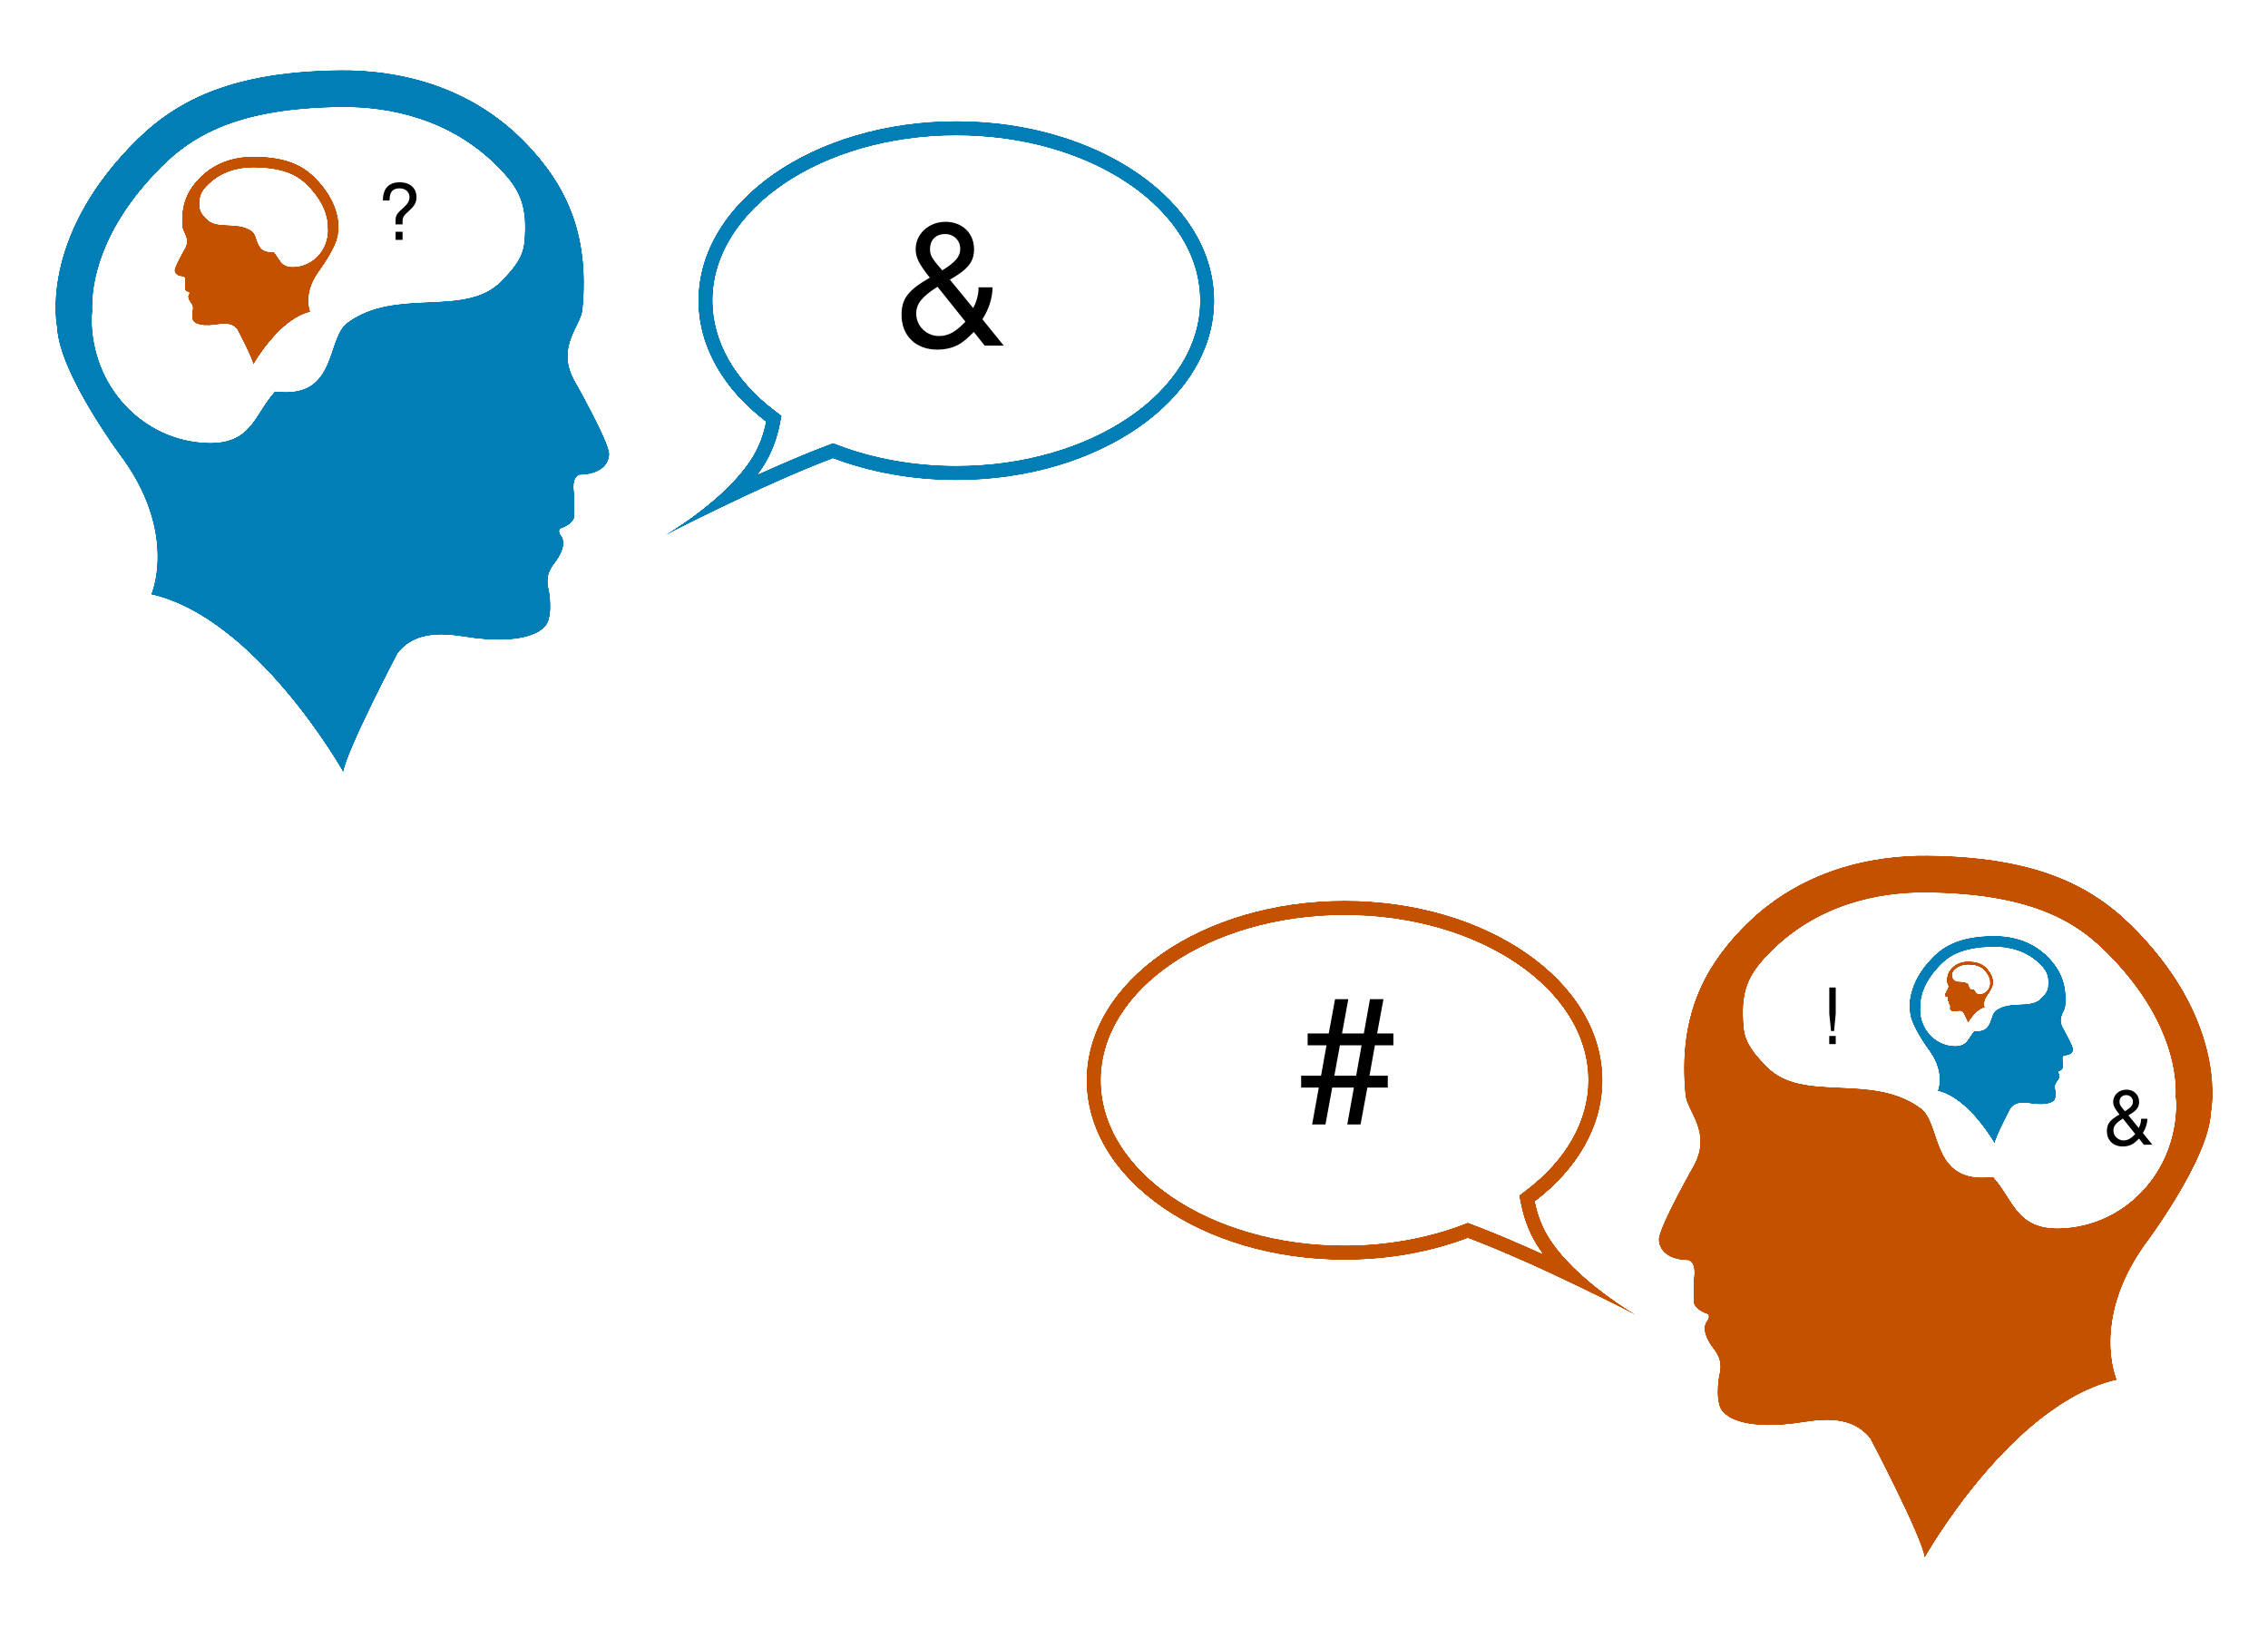
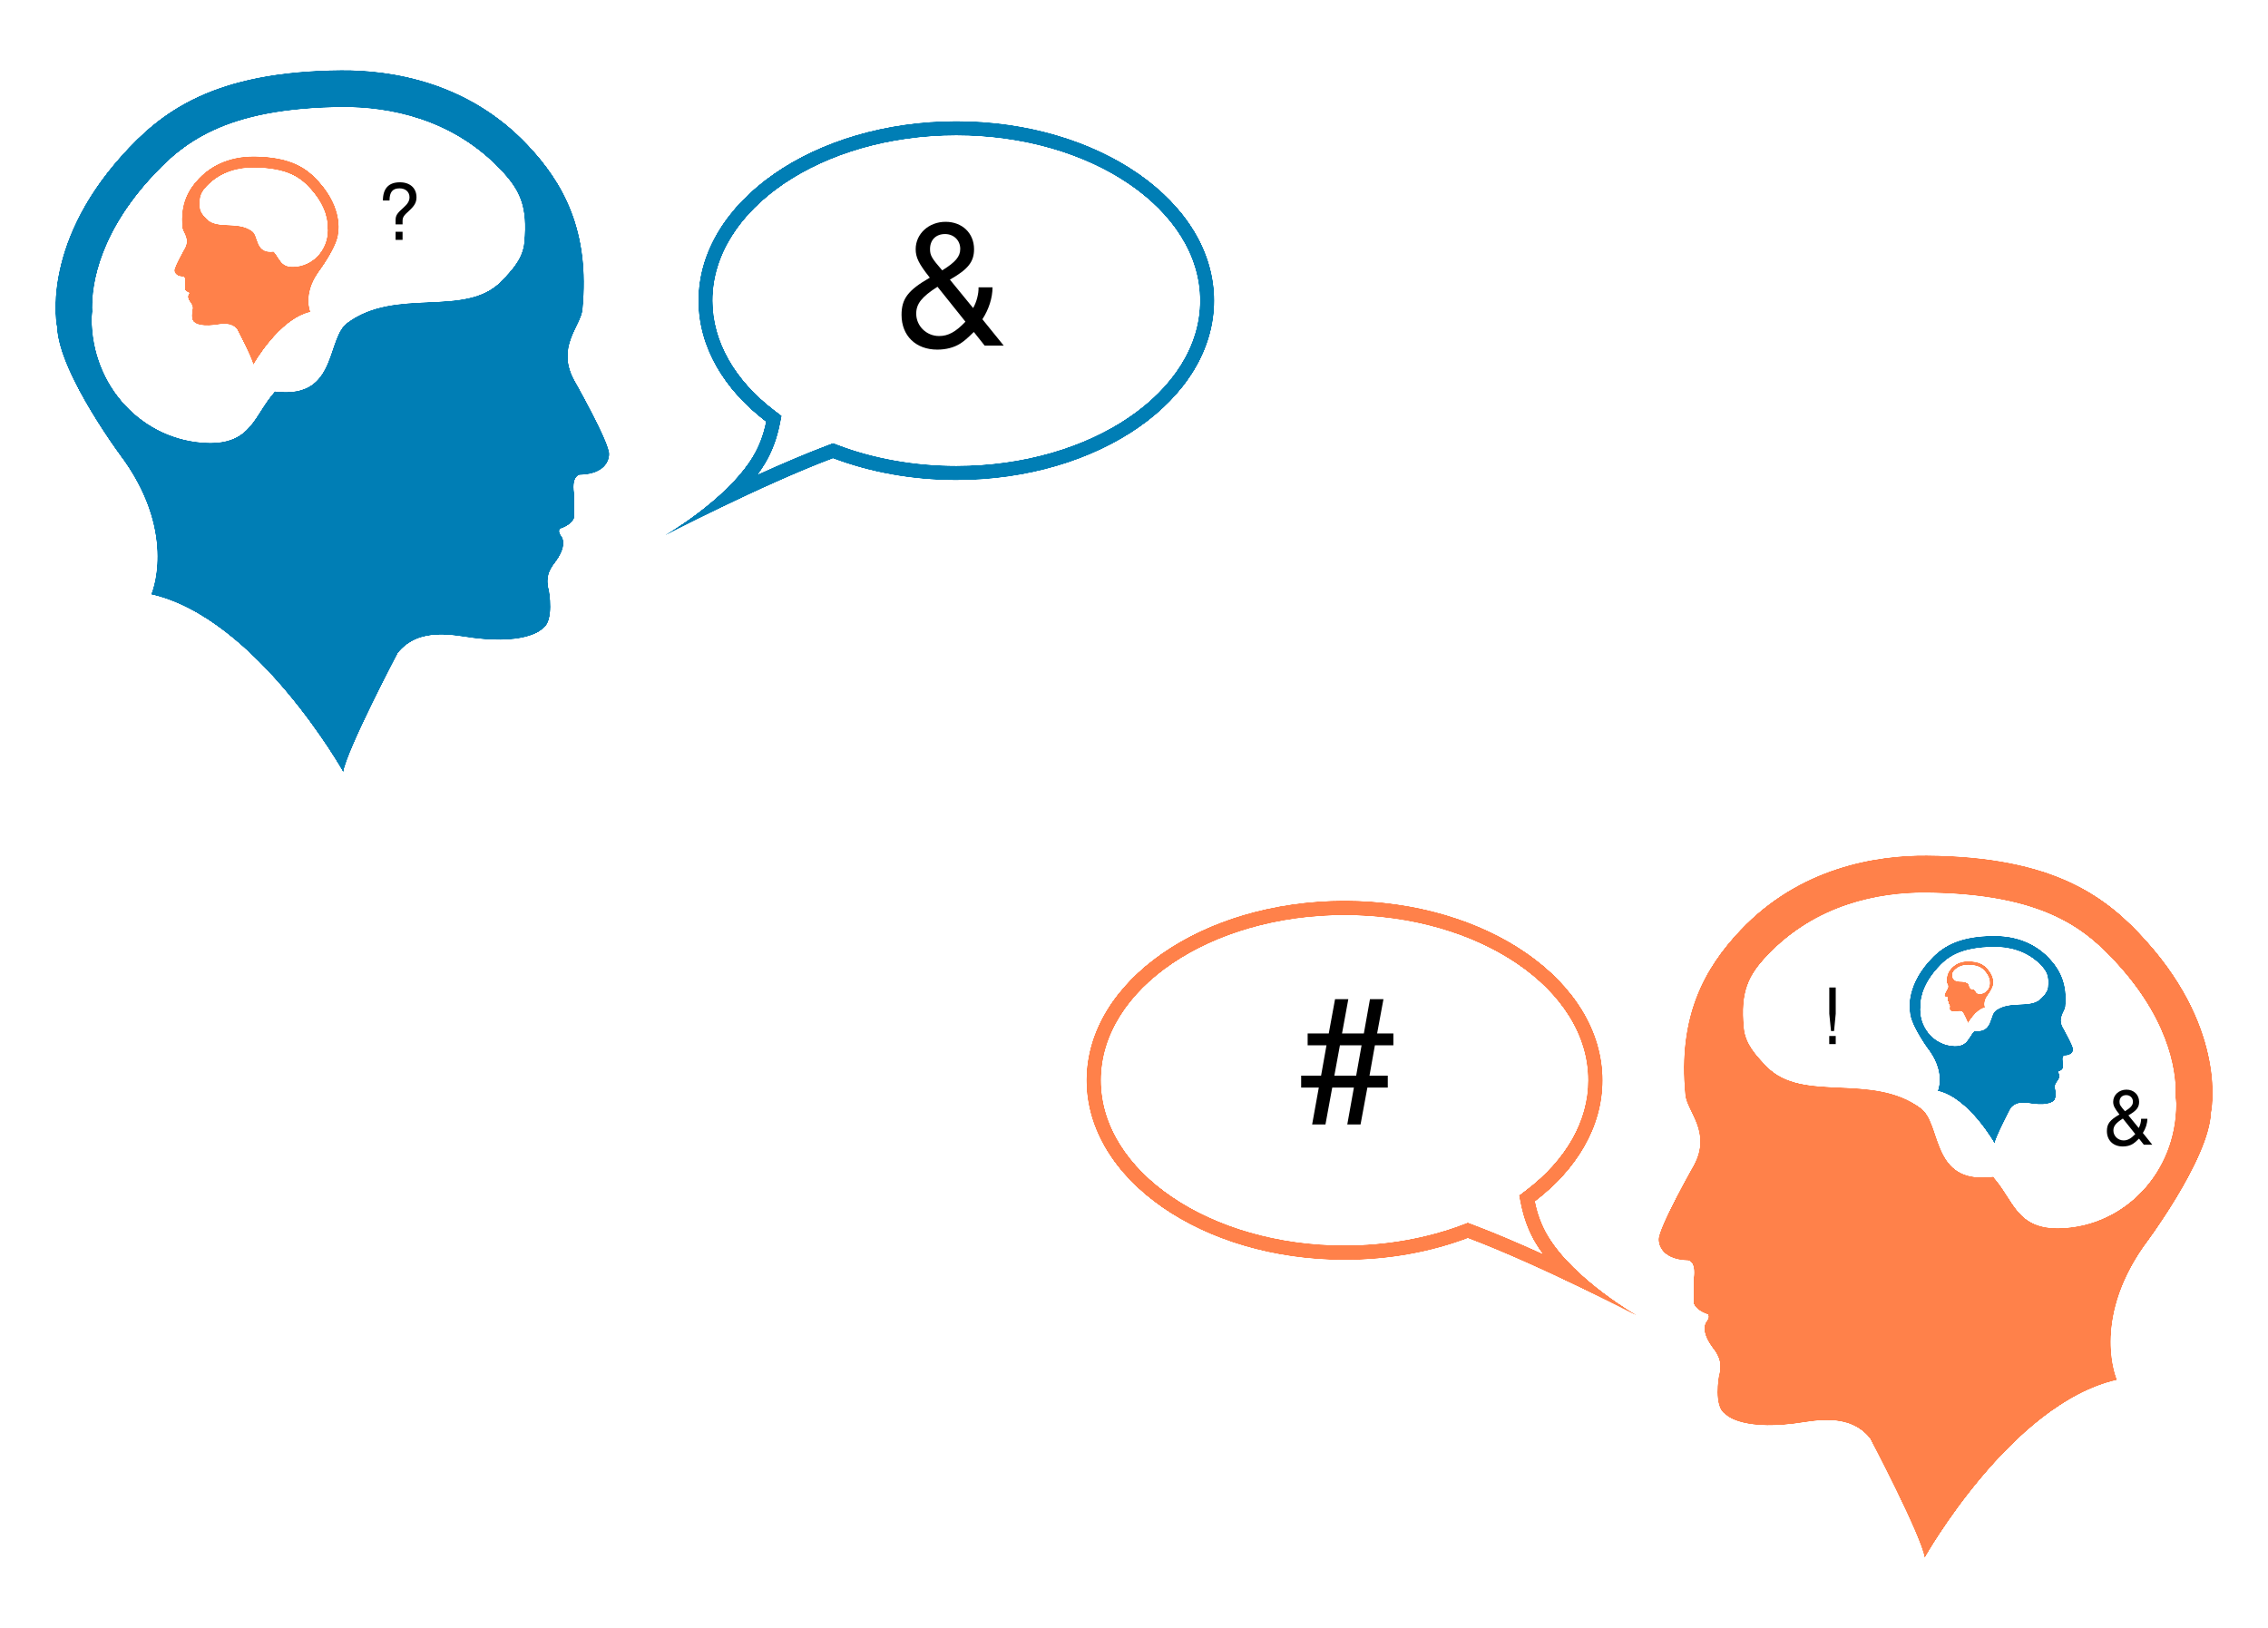
<svg xmlns="http://www.w3.org/2000/svg" width="654.469pt" height="469.861pt" viewBox="0 0 654.469 469.861" version="1.1" id="svg2">
  <defs id="defs4">
    <g id="g6">
      <symbol overflow="visible" id="glyph0-0" style="overflow:visible">
        <path style="stroke:none" d="" id="path9" />
      </symbol>
      <symbol overflow="visible" id="glyph0-1" style="overflow:visible">
        <path style="stroke:none" d="m 10.922,-10.688 c 0,-0.109 -0.094,-0.219 -0.219,-0.219 -0.203,0 -1.156,0.891 -1.641,1.766 -0.438,-1.125 -1.203,-1.781 -2.266,-1.781 -2.812,0 -5.828,3.609 -5.828,7.281 0,2.453 1.438,3.891 3.125,3.891 1.312,0 2.406,-1 2.922,-1.562 L 7.031,-1.281 6.094,2.422 5.875,3.328 C 5.656,4.062 5.281,4.062 4.109,4.094 c -0.266,0 -0.516,0 -0.516,0.469 0,0.172 0.141,0.25 0.328,0.25 0.344,0 0.781,-0.047 1.141,-0.047 l 2.516,0 c 0.375,0 0.797,0.047 1.172,0.047 0.141,0 0.438,0 0.438,-0.469 0,-0.25 -0.188,-0.25 -0.562,-0.25 -1.172,0 -1.234,-0.172 -1.234,-0.375 0,-0.125 0.016,-0.156 0.094,-0.469 z M 7.438,-2.953 C 7.312,-2.531 7.312,-2.484 6.969,-2 c -0.547,0.688 -1.641,1.75 -2.812,1.75 -1.016,0 -1.578,-0.922 -1.578,-2.375 0,-1.359 0.766,-4.141 1.234,-5.188 0.844,-1.734 2.016,-2.625 2.984,-2.625 1.625,0 1.953,2.031 1.953,2.234 0,0.031 -0.078,0.344 -0.094,0.391 z m 0,0" id="path12" />
      </symbol>
      <symbol overflow="visible" id="glyph0-2" style="overflow:visible">
        <path style="stroke:none" d="m 4.828,0.094 c 0,-1.438 -0.469,-2.5 -1.484,-2.5 -0.797,0 -1.188,0.641 -1.188,1.188 C 2.156,-0.672 2.531,0 3.375,0 3.688,0 3.969,-0.094 4.188,-0.328 4.234,-0.375 4.266,-0.375 4.281,-0.375 c 0.062,0 0.062,0.344 0.062,0.469 0,0.828 -0.156,2.438 -1.594,4.047 C 2.484,4.438 2.484,4.484 2.484,4.531 c 0,0.125 0.125,0.25 0.234,0.25 0.203,0 2.109,-1.828 2.109,-4.688 z m 0,0" id="path15" />
      </symbol>
      <symbol overflow="visible" id="glyph0-3" style="overflow:visible">
        <path style="stroke:none" d="M 8.375,-3.141 C 8.281,-2.75 8.234,-2.656 7.906,-2.281 6.891,-0.969 5.844,-0.5 5.078,-0.5 4.266,-0.5 3.5,-1.141 3.5,-2.844 3.5,-4.156 4.234,-6.938 4.781,-8.047 5.5,-9.438 6.609,-10.438 7.656,-10.438 c 1.641,0 1.953,2.031 1.953,2.188 l -0.062,0.344 z m 1.531,-6.156 c -0.312,-0.719 -1.016,-1.625 -2.25,-1.625 -2.703,0 -5.766,3.391 -5.766,7.078 C 1.891,-1.266 3.438,0 5.031,0 6.344,0 7.516,-1.047 7.953,-1.531 L 7.406,0.688 C 7.062,2.062 6.906,2.672 6.016,3.547 5,4.562 4.062,4.562 3.516,4.562 2.781,4.562 2.156,4.516 1.531,4.312 c 0.797,-0.219 1,-0.922 1,-1.188 0,-0.406 -0.297,-0.797 -0.844,-0.797 -0.594,0 -1.234,0.5 -1.234,1.312 C 0.453,4.656 1.469,5.062 3.562,5.062 6.766,5.062 8.422,3 8.75,1.656 L 11.5,-9.438 c 0.078,-0.297 0.078,-0.344 0.078,-0.406 0,-0.344 -0.281,-0.609 -0.656,-0.609 -0.594,0 -0.938,0.484 -1.016,1.156 z m 0,0" id="path18" />
      </symbol>
      <symbol overflow="visible" id="glyph1-0" style="overflow:visible">
        <path style="stroke:none" d="" id="path21" />
      </symbol>
      <symbol overflow="visible" id="glyph1-1" style="overflow:visible">
        <path style="stroke:none" d="M 3.516,-2.297 C 2.781,-1.078 2.094,-0.656 1.094,-0.594 0.875,-0.578 0.703,-0.578 0.703,-0.203 0.703,-0.078 0.812,0 0.953,0 1.328,0 2.25,-0.047 2.625,-0.047 3.219,-0.047 3.891,0 4.469,0 c 0.109,0 0.359,0 0.359,-0.391 0,-0.188 -0.156,-0.203 -0.281,-0.203 -0.484,-0.047 -0.875,-0.219 -0.875,-0.703 0,-0.297 0.125,-0.516 0.391,-0.969 L 5.641,-4.875 l 5.266,0 c 0.016,0.188 0.016,0.344 0.047,0.531 0.062,0.547 0.297,2.688 0.297,3.078 0,0.625 -1.047,0.672 -1.375,0.672 -0.234,0 -0.453,0 -0.453,0.359 C 9.422,0 9.609,0 9.734,0 10.078,0 10.5,-0.047 10.844,-0.047 l 1.172,0 C 13.281,-0.047 14.188,0 14.219,0 c 0.141,0 0.359,0 0.359,-0.391 0,-0.203 -0.188,-0.203 -0.484,-0.203 -1.141,0 -1.156,-0.188 -1.219,-0.812 L 11.609,-14.297 C 11.562,-14.703 11.484,-14.75 11.25,-14.75 c -0.203,0 -0.328,0.047 -0.516,0.359 z m 2.469,-3.172 4.156,-6.953 0.703,6.953 z m 0,0" id="path24" />
      </symbol>
      <symbol overflow="visible" id="glyph1-2" style="overflow:visible">
        <path style="stroke:none" d="m 7.562,-12.703 c 0.188,-0.766 0.266,-0.812 1.078,-0.812 l 2.672,0 c 2.344,0 2.344,1.984 2.344,2.172 0,1.672 -1.672,3.797 -4.406,3.797 l -2.969,0 z M 11.047,-7.375 c 2.25,-0.406 4.297,-1.984 4.297,-3.875 0,-1.625 -1.422,-2.859 -3.75,-2.859 l -6.641,0 c -0.391,0 -0.578,0 -0.578,0.391 0,0.203 0.188,0.203 0.5,0.203 1.266,0 1.266,0.172 1.266,0.406 0,0.031 0,0.156 -0.094,0.469 L 3.266,-1.531 c -0.188,0.719 -0.234,0.938 -1.672,0.938 -0.391,0 -0.609,0 -0.609,0.359 C 0.984,0 1.109,0 1.531,0 l 7.078,0 c 3.172,0 5.609,-2.391 5.609,-4.484 0,-1.688 -1.5,-2.719 -3.172,-2.891 z M 8.125,-0.594 l -2.797,0 c -0.281,0 -0.328,0 -0.453,-0.031 -0.234,-0.016 -0.25,-0.062 -0.25,-0.219 0,-0.141 0.047,-0.266 0.078,-0.453 L 6.156,-7.125 l 3.875,0 c 2.438,0 2.438,2.266 2.438,2.438 0,1.984 -1.797,4.094 -4.344,4.094 z m 0,0" id="path27" />
      </symbol>
      <symbol overflow="visible" id="glyph2-0" style="overflow:visible">
        <path style="stroke:none" d="" id="path30" />
      </symbol>
      <symbol overflow="visible" id="glyph2-1" style="overflow:visible">
        <path style="stroke:none" d="m 9.109,7.266 c 0,-0.031 0,-0.094 -0.094,-0.188 C 7.641,5.688 3.984,1.875 3.984,-7.406 c 0,-9.281 3.609,-13.062 5.062,-14.547 0,-0.031 0.062,-0.094 0.062,-0.188 0,-0.078 -0.094,-0.141 -0.219,-0.141 -0.328,0 -2.844,2.203 -4.312,5.469 -1.484,3.312 -1.906,6.516 -1.906,9.375 0,2.141 0.219,5.766 2,9.609 1.422,3.094 3.859,5.266 4.219,5.266 0.156,0 0.219,-0.062 0.219,-0.172 z m 0,0" id="path33" />
      </symbol>
      <symbol overflow="visible" id="glyph2-2" style="overflow:visible">
        <path style="stroke:none" d="m 7.828,-7.406 c 0,-2.141 -0.219,-5.766 -2,-9.609 -1.422,-3.094 -3.859,-5.266 -4.219,-5.266 -0.094,0 -0.219,0.031 -0.219,0.172 0,0.062 0.031,0.094 0.062,0.156 1.438,1.484 5.062,5.266 5.062,14.516 0,9.281 -3.594,13.062 -5.062,14.547 -0.031,0.062 -0.062,0.094 -0.062,0.156 0,0.141 0.125,0.172 0.219,0.172 0.328,0 2.859,-2.203 4.312,-5.469 1.484,-3.312 1.906,-6.516 1.906,-9.375 z m 0,0" id="path36" />
      </symbol>
      <symbol overflow="visible" id="glyph2-3" style="overflow:visible">
        <path style="stroke:none" d="m 19.125,-9.547 c 0.453,0 0.891,0 0.891,-0.516 0,-0.531 -0.5,-0.531 -1,-0.531 l -16.641,0 c -0.5,0 -1,0 -1,0.531 0,0.516 0.438,0.516 0.891,0.516 z M 19.016,-4.25 c 0.5,0 1,0 1,-0.547 0,-0.5 -0.438,-0.5 -0.891,-0.5 l -16.859,0 c -0.453,0 -0.891,0 -0.891,0.5 0,0.547 0.5,0.547 1,0.547 z m 0,0" id="path39" />
      </symbol>
      <symbol overflow="visible" id="glyph3-0" style="overflow:visible">
        <path style="stroke:none" d="" id="path42" />
      </symbol>
      <symbol overflow="visible" id="glyph3-1" style="overflow:visible">
        <path style="stroke:none" d="m 10.5,-13.156 0,1.281 c 1.844,0 2.047,0 2.047,1.172 l 0,5.828 c 0,2.25 -1.328,4.078 -3.656,4.078 -2.234,0 -2.344,-0.75 -2.344,-2.391 l 0,-10.203 -5.297,0.234 0,1.281 c 1.844,0 2.047,0 2.047,1.172 l 0,7.047 c 0,2.969 2,3.828 5.188,3.828 0.703,0 2.906,0 4.188,-2.406 l 0.031,0 0,2.406 L 17.844,0 l 0,-1.281 c -1.844,0 -2.047,0 -2.047,-1.156 l 0,-10.953 z m 0,0" id="path45" />
      </symbol>
      <symbol overflow="visible" id="glyph3-2" style="overflow:visible">
        <path style="stroke:none" d="m 14.719,-11.281 c 0.188,-0.406 0.312,-0.656 2.203,-0.656 l 0,-1.266 c -1,0.047 -1.125,0.047 -2.344,0.047 -0.797,0 -0.859,0 -2.562,-0.047 l 0,1.266 c 0.031,0 1.438,0 1.438,0.391 0,0.094 -0.094,0.266 -0.125,0.359 l -3.484,7.5 -3.797,-8.25 1.625,0 0,-1.266 c -0.703,0.047 -2.734,0.047 -3.562,0.047 -0.859,0 -2.625,0 -3.391,-0.047 l 0,1.266 1.906,0 L 8.125,0 C 7.969,0.359 7.562,1.219 7.406,1.578 6.781,2.922 5.828,4.969 3.75,4.969 c -0.125,0 -0.484,0 -0.812,-0.172 C 3,4.766 3.891,4.406 3.891,3.266 c 0,-0.969 -0.703,-1.594 -1.594,-1.594 -0.922,0 -1.641,0.625 -1.641,1.625 0,1.406 1.312,2.656 3.094,2.656 2.438,0 4.047,-2.203 4.641,-3.516 z m 0,0" id="path48" />
      </symbol>
      <symbol overflow="visible" id="glyph4-0" style="overflow:visible">
        <path style="stroke:none" d="" id="path51" />
      </symbol>
      <symbol overflow="visible" id="glyph4-1" style="overflow:visible">
        <path style="stroke:none" d="m 3.938,-17.688 c 0,-0.453 0,-0.891 -0.5,-0.891 -0.484,0 -0.484,0.438 -0.484,0.891 l 0,22.984 c 0,0.453 0,0.891 0.484,0.891 0.5,0 0.5,-0.438 0.5,-0.891 z m 0,0" id="path54" />
      </symbol>
    </g>
    <clipPath id="clip1">
      <path d="m 264,326 8,0 0,30.105 -8,0 z m 0,0" id="path57" />
    </clipPath>
    <clipPath id="clip2">
      <path d="m 309,326 7,0 0,30.105 -7,0 z m 0,0" id="path60" />
    </clipPath>
    <filter style="color-interpolation-filters:sRGB" id="filter4267">
      <feColorMatrix type="hueRotate" values="180" result="color1" id="feColorMatrix4269" />
      <feColorMatrix values="-1 0 0 0 1 0 -1 0 0 1 0 0 -1 0 1 -0.21 -0.72 -0.07 2 0 " result="color2" id="feColorMatrix4271" />
    </filter>
    <filter style="color-interpolation-filters:sRGB" id="filter4273">
      <feColorMatrix type="hueRotate" values="180" result="color1" id="feColorMatrix4275" />
      <feColorMatrix values="-1 0 0 0 1 0 -1 0 0 1 0 0 -1 0 1 -0.21 -0.72 -0.07 2 0 " result="color2" id="feColorMatrix4277" />
    </filter>
    <filter style="color-interpolation-filters:sRGB" id="filter4279">
      <feColorMatrix type="hueRotate" values="180" result="color1" id="feColorMatrix4281" />
      <feColorMatrix values="-1 0 0 0 1 0 -1 0 0 1 0 0 -1 0 1 -0.21 -0.72 -0.07 2 0 " result="color2" id="feColorMatrix4283" />
    </filter>
    <filter style="color-interpolation-filters:sRGB" id="filter4285">
      <feColorMatrix type="hueRotate" values="180" result="color1" id="feColorMatrix4287" />
      <feColorMatrix values="-1 0 0 0 1 0 -1 0 0 1 0 0 -1 0 1 -0.21 -0.72 -0.07 2 0 " result="color2" id="feColorMatrix4289" />
    </filter>
    <filter style="color-interpolation-filters:sRGB" id="filter4291">
      <feColorMatrix type="hueRotate" values="180" result="color1" id="feColorMatrix4293" />
      <feColorMatrix values="-1 0 0 0 1 0 -1 0 0 1 0 0 -1 0 1 -0.21 -0.72 -0.07 2 0 " result="color2" id="feColorMatrix4295" />
    </filter>
    <filter style="color-interpolation-filters:sRGB" id="filter4297">
      <feColorMatrix type="hueRotate" values="180" result="color1" id="feColorMatrix4299" />
      <feColorMatrix values="-1 0 0 0 1 0 -1 0 0 1 0 0 -1 0 1 -0.21 -0.72 -0.07 2 0 " result="color2" id="feColorMatrix4301" />
    </filter>
    <filter style="color-interpolation-filters:sRGB" id="filter4303">
      <feColorMatrix type="hueRotate" values="180" result="color1" id="feColorMatrix4305" />
      <feColorMatrix values="-1 0 0 0 1 0 -1 0 0 1 0 0 -1 0 1 -0.21 -0.72 -0.07 2 0 " result="color2" id="feColorMatrix4307" />
    </filter>
    <filter style="color-interpolation-filters:sRGB" id="filter4309">
      <feColorMatrix type="hueRotate" values="180" result="color1" id="feColorMatrix4311" />
      <feColorMatrix values="-1 0 0 0 1 0 -1 0 0 1 0 0 -1 0 1 -0.21 -0.72 -0.07 2 0 " result="color2" id="feColorMatrix4313" />
    </filter>
    <filter style="color-interpolation-filters:sRGB" id="filter4315">
      <feColorMatrix type="hueRotate" values="180" result="color1" id="feColorMatrix4317" />
      <feColorMatrix values="-1 0 0 0 1 0 -1 0 0 1 0 0 -1 0 1 -0.21 -0.72 -0.07 2 0 " result="color2" id="feColorMatrix4319" />
    </filter>
    <filter style="color-interpolation-filters:sRGB" id="filter4321">
      <feColorMatrix type="hueRotate" values="180" result="color1" id="feColorMatrix4323" />
      <feColorMatrix values="-1 0 0 0 1 0 -1 0 0 1 0 0 -1 0 1 -0.21 -0.72 -0.07 2 0 " result="color2" id="feColorMatrix4325" />
    </filter>
    <filter style="color-interpolation-filters:sRGB" id="filter4315-4">
      <feColorMatrix type="hueRotate" values="180" result="color1" id="feColorMatrix4317-9" />
      <feColorMatrix values="-1 0 0 0 1 0 -1 0 0 1 0 0 -1 0 1 -0.21 -0.72 -0.07 2 0 " result="color2" id="feColorMatrix4319-0" />
    </filter>
    <filter style="color-interpolation-filters:sRGB" id="filter4315-7">
      <feColorMatrix type="hueRotate" values="180" result="color1" id="feColorMatrix4317-95" />
      <feColorMatrix values="-1 0 0 0 1 0 -1 0 0 1 0 0 -1 0 1 -0.21 -0.72 -0.07 2 0 " result="color2" id="feColorMatrix4319-8" />
    </filter>
    <filter style="color-interpolation-filters:sRGB" id="filter4309-6">
      <feColorMatrix type="hueRotate" values="180" result="color1" id="feColorMatrix4311-3" />
      <feColorMatrix values="-1 0 0 0 1 0 -1 0 0 1 0 0 -1 0 1 -0.21 -0.72 -0.07 2 0 " result="color2" id="feColorMatrix4313-5" />
    </filter>
    <filter style="color-interpolation-filters:sRGB" id="filter4315-7-8">
      <feColorMatrix type="hueRotate" values="180" result="color1" id="feColorMatrix4317-95-8" />
      <feColorMatrix values="-1 0 0 0 1 0 -1 0 0 1 0 0 -1 0 1 -0.21 -0.72 -0.07 2 0 " result="color2" id="feColorMatrix4319-8-7" />
    </filter>
  </defs>
  <g transform="matrix(1.859646,0,0,1.859646,191.0228,34.96581)" id="g3" style="fill:#0fc8ff;fill-opacity:1;filter:url(#filter4303)">
    <path d="m 45.673,0 c 22.108,0 40.03,12.475 40.03,27.862 0,15.387 -17.922,27.862 -40.03,27.862 -6.931,0 -13.449,-1.227 -19.134,-3.384 C 15.319,56.564 0,64.542 0,64.542 c 0,0 9.989,-5.655 14.107,-12.521 1.052,-1.755 1.668,-3.595 2.021,-5.362 C 9.618,41.704 5.643,35.106 5.643,27.862 5.643,12.475 23.565,0 45.673,0 m 0,2.22 c -20.849,0 -37.811,11.503 -37.811,25.643 0,6.266 3.413,12.314 9.61,17.03 l 1.104,0.841 -0.271,1.36 c -0.445,2.23 -1.217,4.272 -2.294,6.069 -0.341,0.567 -0.717,1.127 -1.12,1.674 3.625,-1.646 7.421,-3.276 10.866,-4.573 l 0.785,-0.296 0.785,0.298 c 5.584,2.119 11.928,3.239 18.346,3.239 20.849,0 37.811,-11.503 37.811,-25.643 C 83.484,13.722 66.522,2.22 45.673,2.22 l 0,0 z" id="path5" style="fill:#0fc8ff;fill-opacity:1" />
  </g>
  <g transform="matrix(-1.12,0,0,1.12,197.2152,20.26307)" id="anne" style="fill:#0fc8ff;fill-opacity:1;filter:url(#filter4309)">
    <g id="g5" style="fill:#0fc8ff;fill-opacity:1">
      <path d="M 144.797,22.048 C 134.671,10.744 121.269,0.246 88.175,0.002 75.245,-0.099 55.509,2.955 40.153,19.198 30.861,29.014 24.001,41.396 25.968,61.655 c 0.423,4.396 6.695,9.478 2.281,17.973 0,0 -9.466,16.66 -9.14,19.437 0,0 -0.17,5.072 7.675,5.23 0,0 1.958,0.249 1.397,4.573 l -0.088,6.296 c 0,0 0.243,1.888 3.678,3.021 0,0 0.648,0.645 -0.323,1.887 0,0 -1.815,2.016 1.297,6.369 1.154,1.596 3.017,3.6 1.875,7.673 0,0 -1.464,7.929 1.635,9.804 0,0 3.529,4.189 17.726,2.441 4.957,-0.608 14.136,-3.008 19.604,3.849 0,0 13.064,24.825 14.054,30.708 0,0 22.311,-39.689 49.505,-45.821 0,0 -6.619,-14.949 6.868,-34.312 0,0 16.897,-22.295 17.403,-34.556 0.006,-0.008 4.469,-20.653 -16.618,-44.179 z m -22.085,73.99 c -11.49,0.383 -12.068,-7.283 -17.458,-13.25 -0.791,0.055 -1.553,0.131 -2.362,0.155 C 89.405,83.33 91.886,69.007 86.631,65.104 74.029,55.739 56.264,63.874 46.99,54.402 43.997,51.348 41.437,48.441 41.044,44.489 40.094,34.911 42.314,30.758 47.06,25.74 59.745,12.333 76.079,9.517 87.566,9.517 c 30.908,0.225 41.687,9.454 50.145,18.879 13.926,15.552 14.79,28.951 14.577,33.783 0.024,0.587 0.146,1.142 0.146,1.742 0.006,17.725 -13.311,31.556 -29.722,32.117 z" id="path7" style="fill:#0fc8ff;fill-opacity:1" />
    </g>
  </g>
-   <g transform="matrix(1.12,0,0,1.12,457.2533,246.9729)" id="bob" style="fill:#ff8d21;fill-opacity:1;filter:url(#filter4315)">
-     <g id="g5-1" style="fill:#ff8d21;fill-opacity:1">
-       <path d="M 144.797,22.048 C 134.671,10.744 121.269,0.246 88.175,0.002 75.245,-0.099 55.509,2.955 40.153,19.198 30.861,29.014 24.001,41.396 25.968,61.655 c 0.423,4.396 6.695,9.478 2.281,17.973 0,0 -9.466,16.66 -9.14,19.437 0,0 -0.17,5.072 7.675,5.23 0,0 1.958,0.249 1.397,4.573 l -0.088,6.296 c 0,0 0.243,1.888 3.678,3.021 0,0 0.648,0.645 -0.323,1.887 0,0 -1.815,2.016 1.297,6.369 1.154,1.596 3.017,3.6 1.875,7.673 0,0 -1.464,7.929 1.635,9.804 0,0 3.529,4.189 17.726,2.441 4.957,-0.608 14.136,-3.008 19.604,3.849 0,0 13.064,24.825 14.054,30.708 0,0 22.311,-39.689 49.505,-45.821 0,0 -6.619,-14.949 6.868,-34.312 0,0 16.897,-22.295 17.403,-34.556 0.006,-0.008 4.469,-20.653 -16.618,-44.179 z m -22.085,73.99 c -11.49,0.383 -12.068,-7.283 -17.458,-13.25 -0.791,0.055 -1.553,0.131 -2.362,0.155 C 89.405,83.33 91.886,69.007 86.631,65.104 74.029,55.739 56.264,63.874 46.99,54.402 43.997,51.348 41.437,48.441 41.044,44.489 40.094,34.911 42.314,30.758 47.06,25.74 59.745,12.333 76.079,9.517 87.566,9.517 c 30.908,0.225 41.687,9.454 50.145,18.879 13.926,15.552 14.79,28.951 14.577,33.783 0.024,0.587 0.146,1.142 0.146,1.742 0.006,17.725 -13.311,31.556 -29.722,32.117 z" id="path7-9" style="fill:#ff8d21;fill-opacity:1" />
+   <g transform="matrix(1.12,0,0,1.12,457.2533,246.9729)" id="bob" style="fill:#f03700;fill-opacity:1;filter:url(#filter4315)">
+     <g id="g5-1" style="fill:#f03700;fill-opacity:1">
+       <path d="M 144.797,22.048 C 134.671,10.744 121.269,0.246 88.175,0.002 75.245,-0.099 55.509,2.955 40.153,19.198 30.861,29.014 24.001,41.396 25.968,61.655 c 0.423,4.396 6.695,9.478 2.281,17.973 0,0 -9.466,16.66 -9.14,19.437 0,0 -0.17,5.072 7.675,5.23 0,0 1.958,0.249 1.397,4.573 l -0.088,6.296 c 0,0 0.243,1.888 3.678,3.021 0,0 0.648,0.645 -0.323,1.887 0,0 -1.815,2.016 1.297,6.369 1.154,1.596 3.017,3.6 1.875,7.673 0,0 -1.464,7.929 1.635,9.804 0,0 3.529,4.189 17.726,2.441 4.957,-0.608 14.136,-3.008 19.604,3.849 0,0 13.064,24.825 14.054,30.708 0,0 22.311,-39.689 49.505,-45.821 0,0 -6.619,-14.949 6.868,-34.312 0,0 16.897,-22.295 17.403,-34.556 0.006,-0.008 4.469,-20.653 -16.618,-44.179 z m -22.085,73.99 c -11.49,0.383 -12.068,-7.283 -17.458,-13.25 -0.791,0.055 -1.553,0.131 -2.362,0.155 C 89.405,83.33 91.886,69.007 86.631,65.104 74.029,55.739 56.264,63.874 46.99,54.402 43.997,51.348 41.437,48.441 41.044,44.489 40.094,34.911 42.314,30.758 47.06,25.74 59.745,12.333 76.079,9.517 87.566,9.517 c 30.908,0.225 41.687,9.454 50.145,18.879 13.926,15.552 14.79,28.951 14.577,33.783 0.024,0.587 0.146,1.142 0.146,1.742 0.006,17.725 -13.311,31.556 -29.722,32.117 z" id="path7-9" style="fill:#f03700;fill-opacity:1" />
    </g>
  </g>
-   <g transform="matrix(-1.859646,0,0,1.859646,472.9243,260.0095)" id="bob_speech" style="fill:#ff8d21;fill-opacity:1;filter:url(#filter4321)">
-     <path d="m 45.673,0 c 22.108,0 40.03,12.475 40.03,27.862 0,15.387 -17.922,27.862 -40.03,27.862 -6.931,0 -13.449,-1.227 -19.134,-3.384 C 15.319,56.564 0,64.542 0,64.542 c 0,0 9.989,-5.655 14.107,-12.521 1.052,-1.755 1.668,-3.595 2.021,-5.362 C 9.618,41.704 5.643,35.106 5.643,27.862 5.643,12.475 23.565,0 45.673,0 m 0,2.22 c -20.849,0 -37.811,11.503 -37.811,25.643 0,6.266 3.413,12.314 9.61,17.03 l 1.104,0.841 -0.271,1.36 c -0.445,2.23 -1.217,4.272 -2.294,6.069 -0.341,0.567 -0.717,1.127 -1.12,1.674 3.625,-1.646 7.421,-3.276 10.866,-4.573 l 0.785,-0.296 0.785,0.298 c 5.584,2.119 11.928,3.239 18.346,3.239 20.849,0 37.811,-11.503 37.811,-25.643 C 83.484,13.722 66.522,2.22 45.673,2.22 l 0,0 z" id="path5-5" style="fill:#ff8d21;fill-opacity:1" />
+   <g transform="matrix(-1.859646,0,0,1.859646,472.9243,260.0095)" id="bob_speech" style="fill:#f03700;fill-opacity:1;filter:url(#filter4321)">
+     <path d="m 45.673,0 c 22.108,0 40.03,12.475 40.03,27.862 0,15.387 -17.922,27.862 -40.03,27.862 -6.931,0 -13.449,-1.227 -19.134,-3.384 C 15.319,56.564 0,64.542 0,64.542 c 0,0 9.989,-5.655 14.107,-12.521 1.052,-1.755 1.668,-3.595 2.021,-5.362 C 9.618,41.704 5.643,35.106 5.643,27.862 5.643,12.475 23.565,0 45.673,0 m 0,2.22 c -20.849,0 -37.811,11.503 -37.811,25.643 0,6.266 3.413,12.314 9.61,17.03 l 1.104,0.841 -0.271,1.36 c -0.445,2.23 -1.217,4.272 -2.294,6.069 -0.341,0.567 -0.717,1.127 -1.12,1.674 3.625,-1.646 7.421,-3.276 10.866,-4.573 l 0.785,-0.296 0.785,0.298 c 5.584,2.119 11.928,3.239 18.346,3.239 20.849,0 37.811,-11.503 37.811,-25.643 C 83.484,13.722 66.522,2.22 45.673,2.22 l 0,0 z" id="path5-5" style="fill:#f03700;fill-opacity:1" />
  </g>
-   <g transform="matrix(0.3318299,0,0,0.3318299,44.03103,45.19227)" id="bob-5" style="fill:#ff8d21;fill-opacity:1;filter:url(#filter4315-7)">
-     <g id="g5-1-2" style="fill:#ff8d21;fill-opacity:1">
-       <path d="M 144.797,22.048 C 134.671,10.744 121.269,0.246 88.175,0.002 75.245,-0.099 55.509,2.955 40.153,19.198 30.861,29.014 24.001,41.396 25.968,61.655 c 0.423,4.396 6.695,9.478 2.281,17.973 0,0 -9.466,16.66 -9.14,19.437 0,0 -0.17,5.072 7.675,5.23 0,0 1.958,0.249 1.397,4.573 l -0.088,6.296 c 0,0 0.243,1.888 3.678,3.021 0,0 0.648,0.645 -0.323,1.887 0,0 -1.815,2.016 1.297,6.369 1.154,1.596 3.017,3.6 1.875,7.673 0,0 -1.464,7.929 1.635,9.804 0,0 3.529,4.189 17.726,2.441 4.957,-0.608 14.136,-3.008 19.604,3.849 0,0 13.064,24.825 14.054,30.708 0,0 22.311,-39.689 49.505,-45.821 0,0 -6.619,-14.949 6.868,-34.312 0,0 16.897,-22.295 17.403,-34.556 0.006,-0.008 4.469,-20.653 -16.618,-44.179 z m -22.085,73.99 c -11.49,0.383 -12.068,-7.283 -17.458,-13.25 -0.791,0.055 -1.553,0.131 -2.362,0.155 C 89.405,83.33 91.886,69.007 86.631,65.104 74.029,55.739 56.264,63.874 46.99,54.402 43.997,51.348 41.437,48.441 41.044,44.489 40.094,34.911 42.314,30.758 47.06,25.74 59.745,12.333 76.079,9.517 87.566,9.517 c 30.908,0.225 41.687,9.454 50.145,18.879 13.926,15.552 14.79,28.951 14.577,33.783 0.024,0.587 0.146,1.142 0.146,1.742 0.006,17.725 -13.311,31.556 -29.722,32.117 z" id="path7-9-5" style="fill:#ff8d21;fill-opacity:1" />
+   <g transform="matrix(0.3318299,0,0,0.3318299,44.03103,45.19227)" id="bob-5" style="fill:#f03700;fill-opacity:1;filter:url(#filter4315-7)">
+     <g id="g5-1-2" style="fill:#f03700;fill-opacity:1">
+       <path d="M 144.797,22.048 C 134.671,10.744 121.269,0.246 88.175,0.002 75.245,-0.099 55.509,2.955 40.153,19.198 30.861,29.014 24.001,41.396 25.968,61.655 c 0.423,4.396 6.695,9.478 2.281,17.973 0,0 -9.466,16.66 -9.14,19.437 0,0 -0.17,5.072 7.675,5.23 0,0 1.958,0.249 1.397,4.573 l -0.088,6.296 c 0,0 0.243,1.888 3.678,3.021 0,0 0.648,0.645 -0.323,1.887 0,0 -1.815,2.016 1.297,6.369 1.154,1.596 3.017,3.6 1.875,7.673 0,0 -1.464,7.929 1.635,9.804 0,0 3.529,4.189 17.726,2.441 4.957,-0.608 14.136,-3.008 19.604,3.849 0,0 13.064,24.825 14.054,30.708 0,0 22.311,-39.689 49.505,-45.821 0,0 -6.619,-14.949 6.868,-34.312 0,0 16.897,-22.295 17.403,-34.556 0.006,-0.008 4.469,-20.653 -16.618,-44.179 z m -22.085,73.99 c -11.49,0.383 -12.068,-7.283 -17.458,-13.25 -0.791,0.055 -1.553,0.131 -2.362,0.155 C 89.405,83.33 91.886,69.007 86.631,65.104 74.029,55.739 56.264,63.874 46.99,54.402 43.997,51.348 41.437,48.441 41.044,44.489 40.094,34.911 42.314,30.758 47.06,25.74 59.745,12.333 76.079,9.517 87.566,9.517 c 30.908,0.225 41.687,9.454 50.145,18.879 13.926,15.552 14.79,28.951 14.577,33.783 0.024,0.587 0.146,1.142 0.146,1.742 0.006,17.725 -13.311,31.556 -29.722,32.117 z" id="path7-9-5" style="fill:#f03700;fill-opacity:1" />
    </g>
  </g>
  <g transform="matrix(-0.3309604,0,0,0.3309604,604.5702,270.1564)" id="anne-3" style="fill:#0fc8ff;fill-opacity:1;filter:url(#filter4309-6)">
    <g id="g5-8" style="fill:#0fc8ff;fill-opacity:1">
      <path d="M 144.797,22.048 C 134.671,10.744 121.269,0.246 88.175,0.002 75.245,-0.099 55.509,2.955 40.153,19.198 30.861,29.014 24.001,41.396 25.968,61.655 c 0.423,4.396 6.695,9.478 2.281,17.973 0,0 -9.466,16.66 -9.14,19.437 0,0 -0.17,5.072 7.675,5.23 0,0 1.958,0.249 1.397,4.573 l -0.088,6.296 c 0,0 0.243,1.888 3.678,3.021 0,0 0.648,0.645 -0.323,1.887 0,0 -1.815,2.016 1.297,6.369 1.154,1.596 3.017,3.6 1.875,7.673 0,0 -1.464,7.929 1.635,9.804 0,0 3.529,4.189 17.726,2.441 4.957,-0.608 14.136,-3.008 19.604,3.849 0,0 13.064,24.825 14.054,30.708 0,0 22.311,-39.689 49.505,-45.821 0,0 -6.619,-14.949 6.868,-34.312 0,0 16.897,-22.295 17.403,-34.556 0.006,-0.008 4.469,-20.653 -16.618,-44.179 z m -22.085,73.99 c -11.49,0.383 -12.068,-7.283 -17.458,-13.25 -0.791,0.055 -1.553,0.131 -2.362,0.155 C 89.405,83.33 91.886,69.007 86.631,65.104 74.029,55.739 56.264,63.874 46.99,54.402 43.997,51.348 41.437,48.441 41.044,44.489 40.094,34.911 42.314,30.758 47.06,25.74 59.745,12.333 76.079,9.517 87.566,9.517 c 30.908,0.225 41.687,9.454 50.145,18.879 13.926,15.552 14.79,28.951 14.577,33.783 0.024,0.587 0.146,1.142 0.146,1.742 0.006,17.725 -13.311,31.556 -29.722,32.117 z" id="path7-8" style="fill:#0fc8ff;fill-opacity:1" />
    </g>
  </g>
-   <g transform="matrix(0.09805584,0,0,0.09805584,559.3043,277.523)" id="bob-5-2" style="fill:#ff8d21;fill-opacity:1;filter:url(#filter4315-7-8)">
-     <g id="g5-1-2-7" style="fill:#ff8d21;fill-opacity:1">
-       <path d="M 144.797,22.048 C 134.671,10.744 121.269,0.246 88.175,0.002 75.245,-0.099 55.509,2.955 40.153,19.198 30.861,29.014 24.001,41.396 25.968,61.655 c 0.423,4.396 6.695,9.478 2.281,17.973 0,0 -9.466,16.66 -9.14,19.437 0,0 -0.17,5.072 7.675,5.23 0,0 1.958,0.249 1.397,4.573 l -0.088,6.296 c 0,0 0.243,1.888 3.678,3.021 0,0 0.648,0.645 -0.323,1.887 0,0 -1.815,2.016 1.297,6.369 1.154,1.596 3.017,3.6 1.875,7.673 0,0 -1.464,7.929 1.635,9.804 0,0 3.529,4.189 17.726,2.441 4.957,-0.608 14.136,-3.008 19.604,3.849 0,0 13.064,24.825 14.054,30.708 0,0 22.311,-39.689 49.505,-45.821 0,0 -6.619,-14.949 6.868,-34.312 0,0 16.897,-22.295 17.403,-34.556 0.006,-0.008 4.469,-20.653 -16.618,-44.179 z m -22.085,73.99 c -11.49,0.383 -12.068,-7.283 -17.458,-13.25 -0.791,0.055 -1.553,0.131 -2.362,0.155 C 89.405,83.33 91.886,69.007 86.631,65.104 74.029,55.739 56.264,63.874 46.99,54.402 43.997,51.348 41.437,48.441 41.044,44.489 40.094,34.911 42.314,30.758 47.06,25.74 59.745,12.333 76.079,9.517 87.566,9.517 c 30.908,0.225 41.687,9.454 50.145,18.879 13.926,15.552 14.79,28.951 14.577,33.783 0.024,0.587 0.146,1.142 0.146,1.742 0.006,17.725 -13.311,31.556 -29.722,32.117 z" id="path7-9-5-6" style="fill:#ff8d21;fill-opacity:1" />
+   <g transform="matrix(0.09805584,0,0,0.09805584,559.3043,277.523)" id="bob-5-2" style="fill:#f03700;fill-opacity:1;filter:url(#filter4315-7-8)">
+     <g id="g5-1-2-7" style="fill:#f03700;fill-opacity:1">
+       <path d="M 144.797,22.048 C 134.671,10.744 121.269,0.246 88.175,0.002 75.245,-0.099 55.509,2.955 40.153,19.198 30.861,29.014 24.001,41.396 25.968,61.655 c 0.423,4.396 6.695,9.478 2.281,17.973 0,0 -9.466,16.66 -9.14,19.437 0,0 -0.17,5.072 7.675,5.23 0,0 1.958,0.249 1.397,4.573 l -0.088,6.296 c 0,0 0.243,1.888 3.678,3.021 0,0 0.648,0.645 -0.323,1.887 0,0 -1.815,2.016 1.297,6.369 1.154,1.596 3.017,3.6 1.875,7.673 0,0 -1.464,7.929 1.635,9.804 0,0 3.529,4.189 17.726,2.441 4.957,-0.608 14.136,-3.008 19.604,3.849 0,0 13.064,24.825 14.054,30.708 0,0 22.311,-39.689 49.505,-45.821 0,0 -6.619,-14.949 6.868,-34.312 0,0 16.897,-22.295 17.403,-34.556 0.006,-0.008 4.469,-20.653 -16.618,-44.179 z m -22.085,73.99 c -11.49,0.383 -12.068,-7.283 -17.458,-13.25 -0.791,0.055 -1.553,0.131 -2.362,0.155 C 89.405,83.33 91.886,69.007 86.631,65.104 74.029,55.739 56.264,63.874 46.99,54.402 43.997,51.348 41.437,48.441 41.044,44.489 40.094,34.911 42.314,30.758 47.06,25.74 59.745,12.333 76.079,9.517 87.566,9.517 c 30.908,0.225 41.687,9.454 50.145,18.879 13.926,15.552 14.79,28.951 14.577,33.783 0.024,0.587 0.146,1.142 0.146,1.742 0.006,17.725 -13.311,31.556 -29.722,32.117 z" id="path7-9-5-6" style="fill:#f03700;fill-opacity:1" />
    </g>
  </g>
  <text xml:space="preserve" style="font-style:normal;font-variant:normal;font-weight:normal;font-stretch:normal;font-size:50.4px;line-height:125%;font-family:Helvetica;-inkscape-font-specification:'Helvetica, Normal';text-align:start;letter-spacing:0px;word-spacing:0px;writing-mode:lr-tb;text-anchor:start;fill:black;fill-opacity:1;stroke:none;stroke-width:1px;stroke-linecap:butt;stroke-linejoin:miter;stroke-opacity:1" x="257.532" y="99.758" id="text4482">
    <tspan id="tspan5411" x="257.532" y="99.758">&amp;</tspan>
  </text>
  <text xml:space="preserve" style="font-style:normal;font-variant:normal;font-weight:normal;font-stretch:normal;font-size:50.4px;line-height:125%;font-family:Helvetica;-inkscape-font-specification:'Helvetica, Normal';text-align:start;letter-spacing:0px;word-spacing:0px;writing-mode:lr-tb;text-anchor:start;fill:black;fill-opacity:1;stroke:none;stroke-width:1px;stroke-linecap:butt;stroke-linejoin:miter;stroke-opacity:1" x="374.767" y="323.546" id="text4482-9">
    <tspan id="tspan5415" x="374.767" y="323.546">#</tspan>
  </text>
  <text xml:space="preserve" style="font-style:normal;font-variant:normal;font-weight:normal;font-stretch:normal;font-size:22.4px;line-height:125%;font-family:Helvetica;-inkscape-font-specification:'Helvetica, Normal';text-align:start;letter-spacing:0px;word-spacing:0px;writing-mode:lr-tb;text-anchor:start;fill:black;fill-opacity:1;stroke:none;stroke-width:1px;stroke-linecap:butt;stroke-linejoin:miter;stroke-opacity:1" x="108.778" y="69.225" id="text4482-9-5">
    <tspan y="69.225" x="108.778" id="tspan4516-3">?</tspan>
  </text>
  <text xml:space="preserve" style="font-style:normal;font-variant:normal;font-weight:normal;font-stretch:normal;font-size:22.4px;line-height:125%;font-family:Helvetica;-inkscape-font-specification:'Helvetica, Normal';text-align:start;letter-spacing:0px;word-spacing:0px;writing-mode:lr-tb;text-anchor:start;fill:black;fill-opacity:1;stroke:none;stroke-width:1px;stroke-linecap:butt;stroke-linejoin:miter;stroke-opacity:1" x="525.073" y="301.364" id="text4482-7">
    <tspan id="tspan4484-3" x="525.073" y="301.364">!</tspan>
  </text>
  <text xml:space="preserve" style="font-style:normal;font-variant:normal;font-weight:normal;font-stretch:normal;font-size:22.4px;line-height:125%;font-family:Helvetica;-inkscape-font-specification:'Helvetica, Normal';text-align:start;letter-spacing:0px;word-spacing:0px;writing-mode:lr-tb;text-anchor:start;fill:black;fill-opacity:1;stroke:none;stroke-width:1px;stroke-linecap:butt;stroke-linejoin:miter;stroke-opacity:1" x="606.807" y="330.404" id="text4482-7-9">
    <tspan id="tspan5413" x="606.807" y="330.404">&amp;</tspan>
  </text>
</svg>
